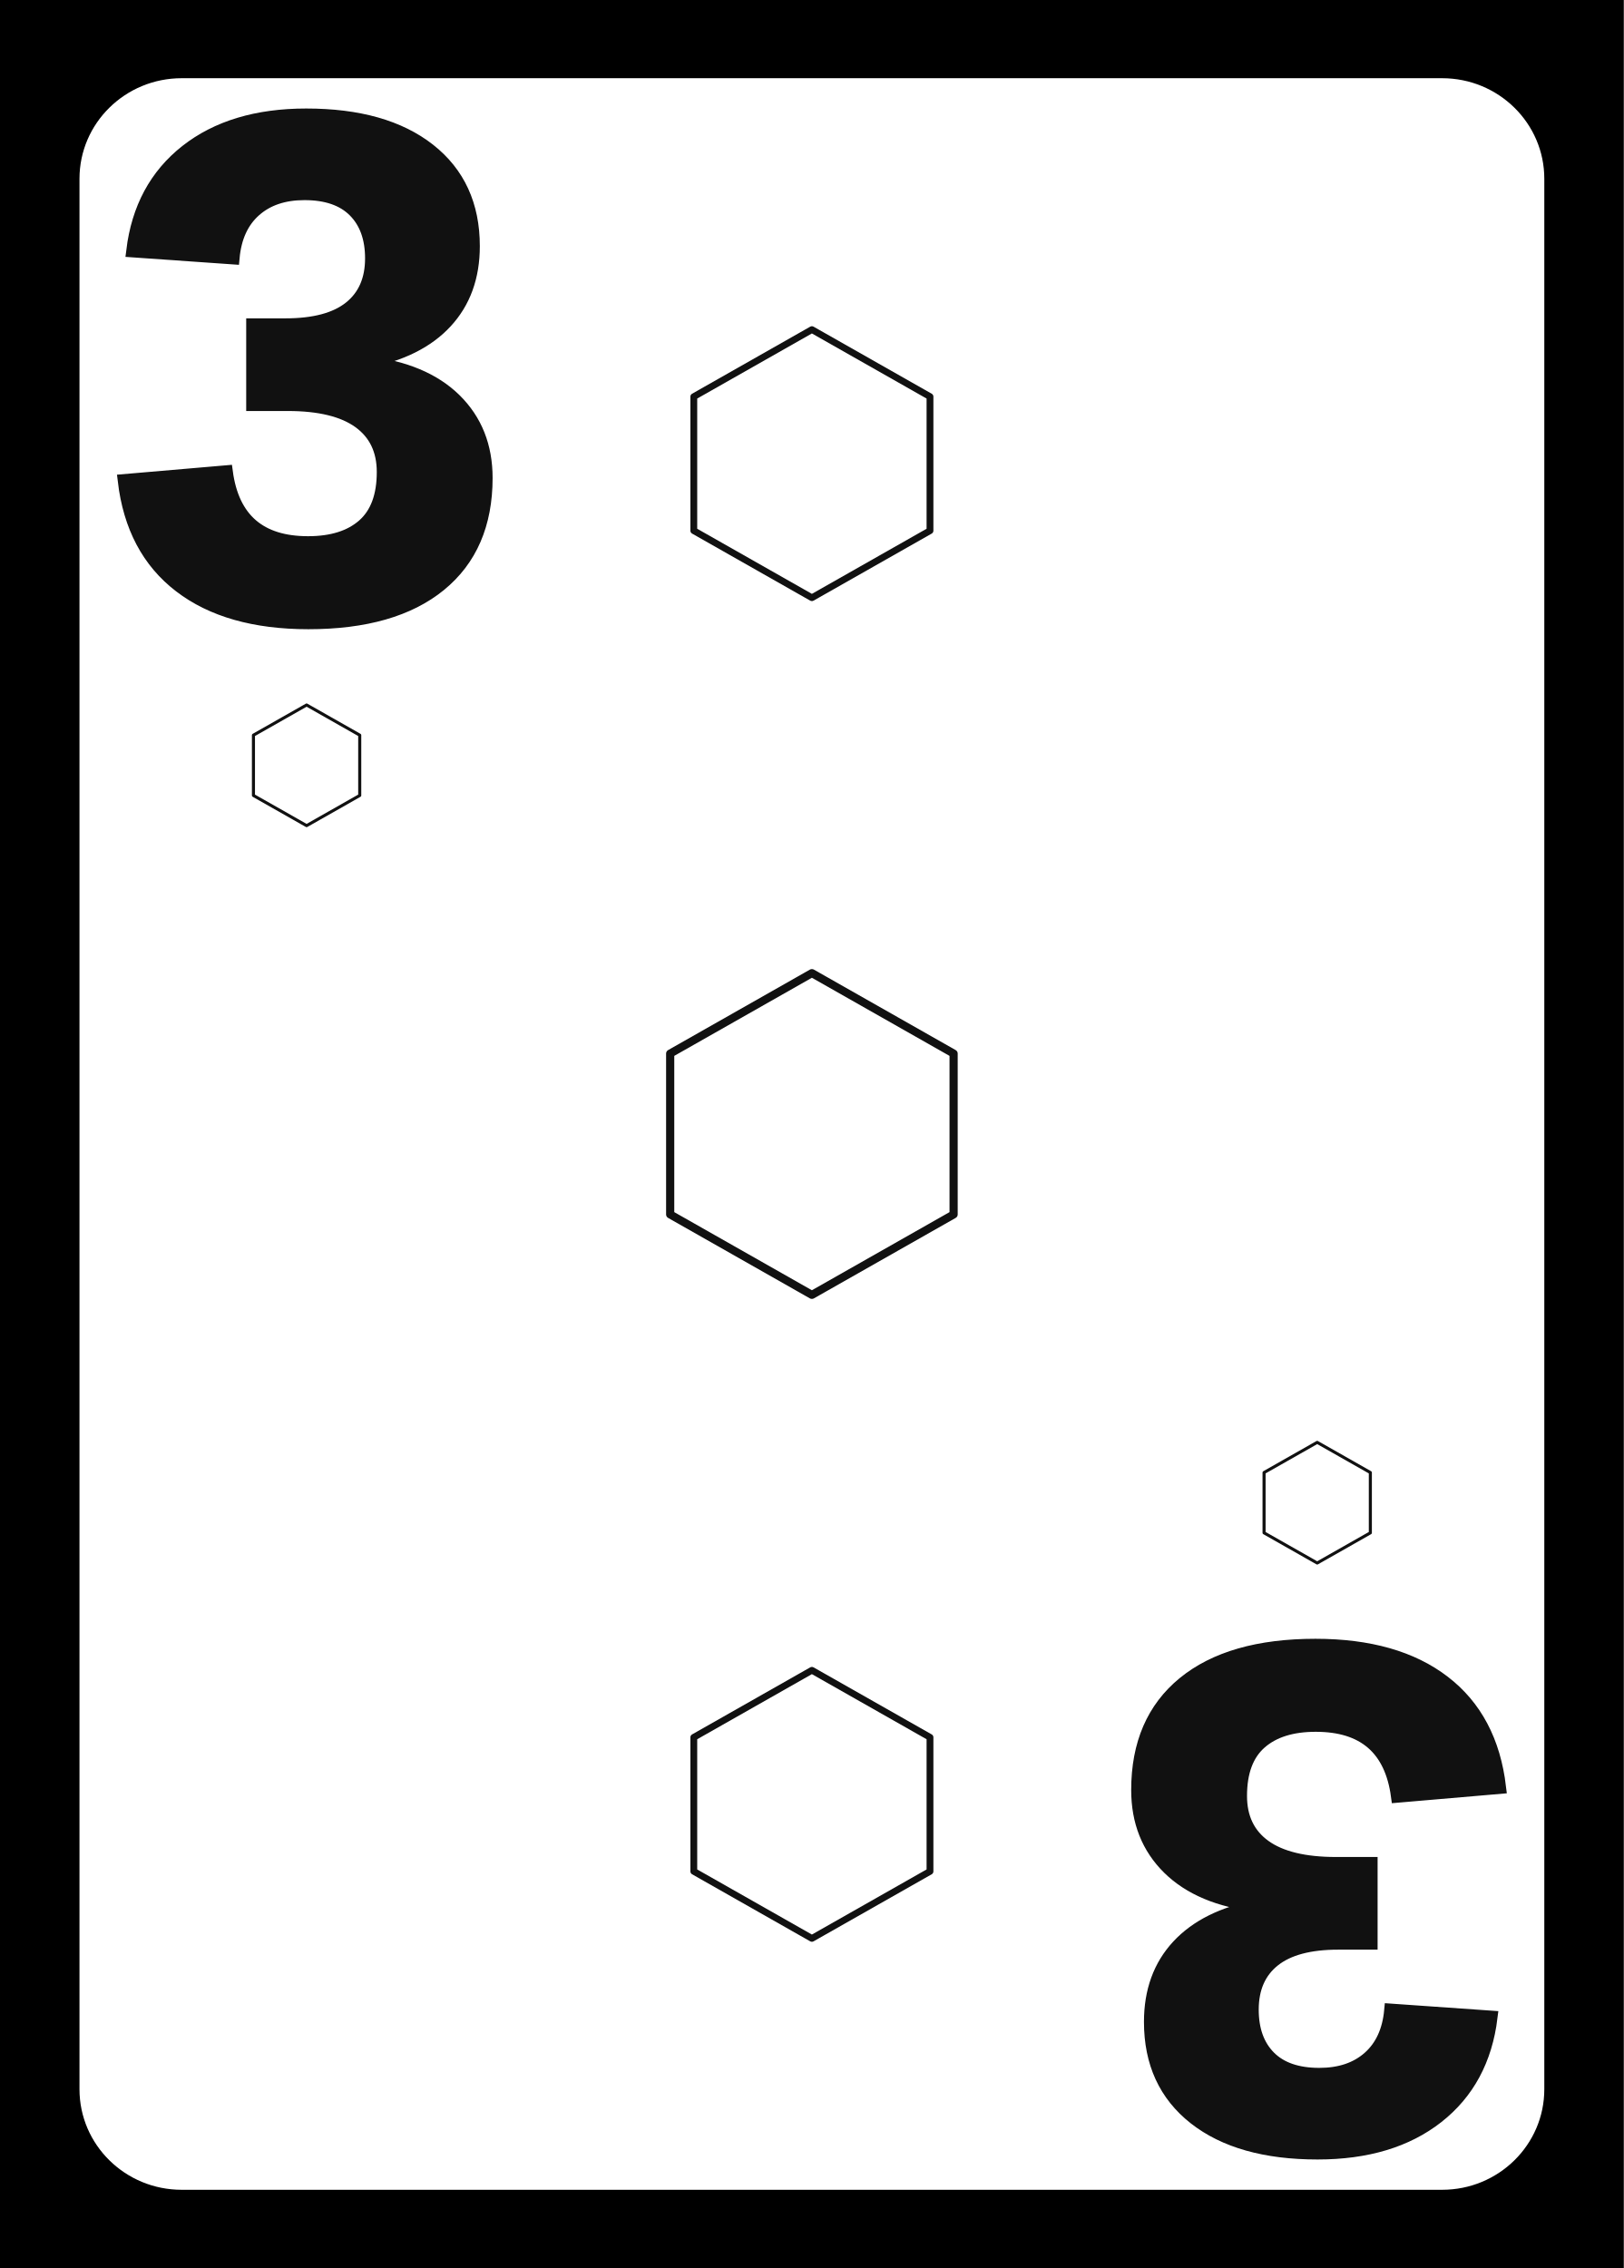
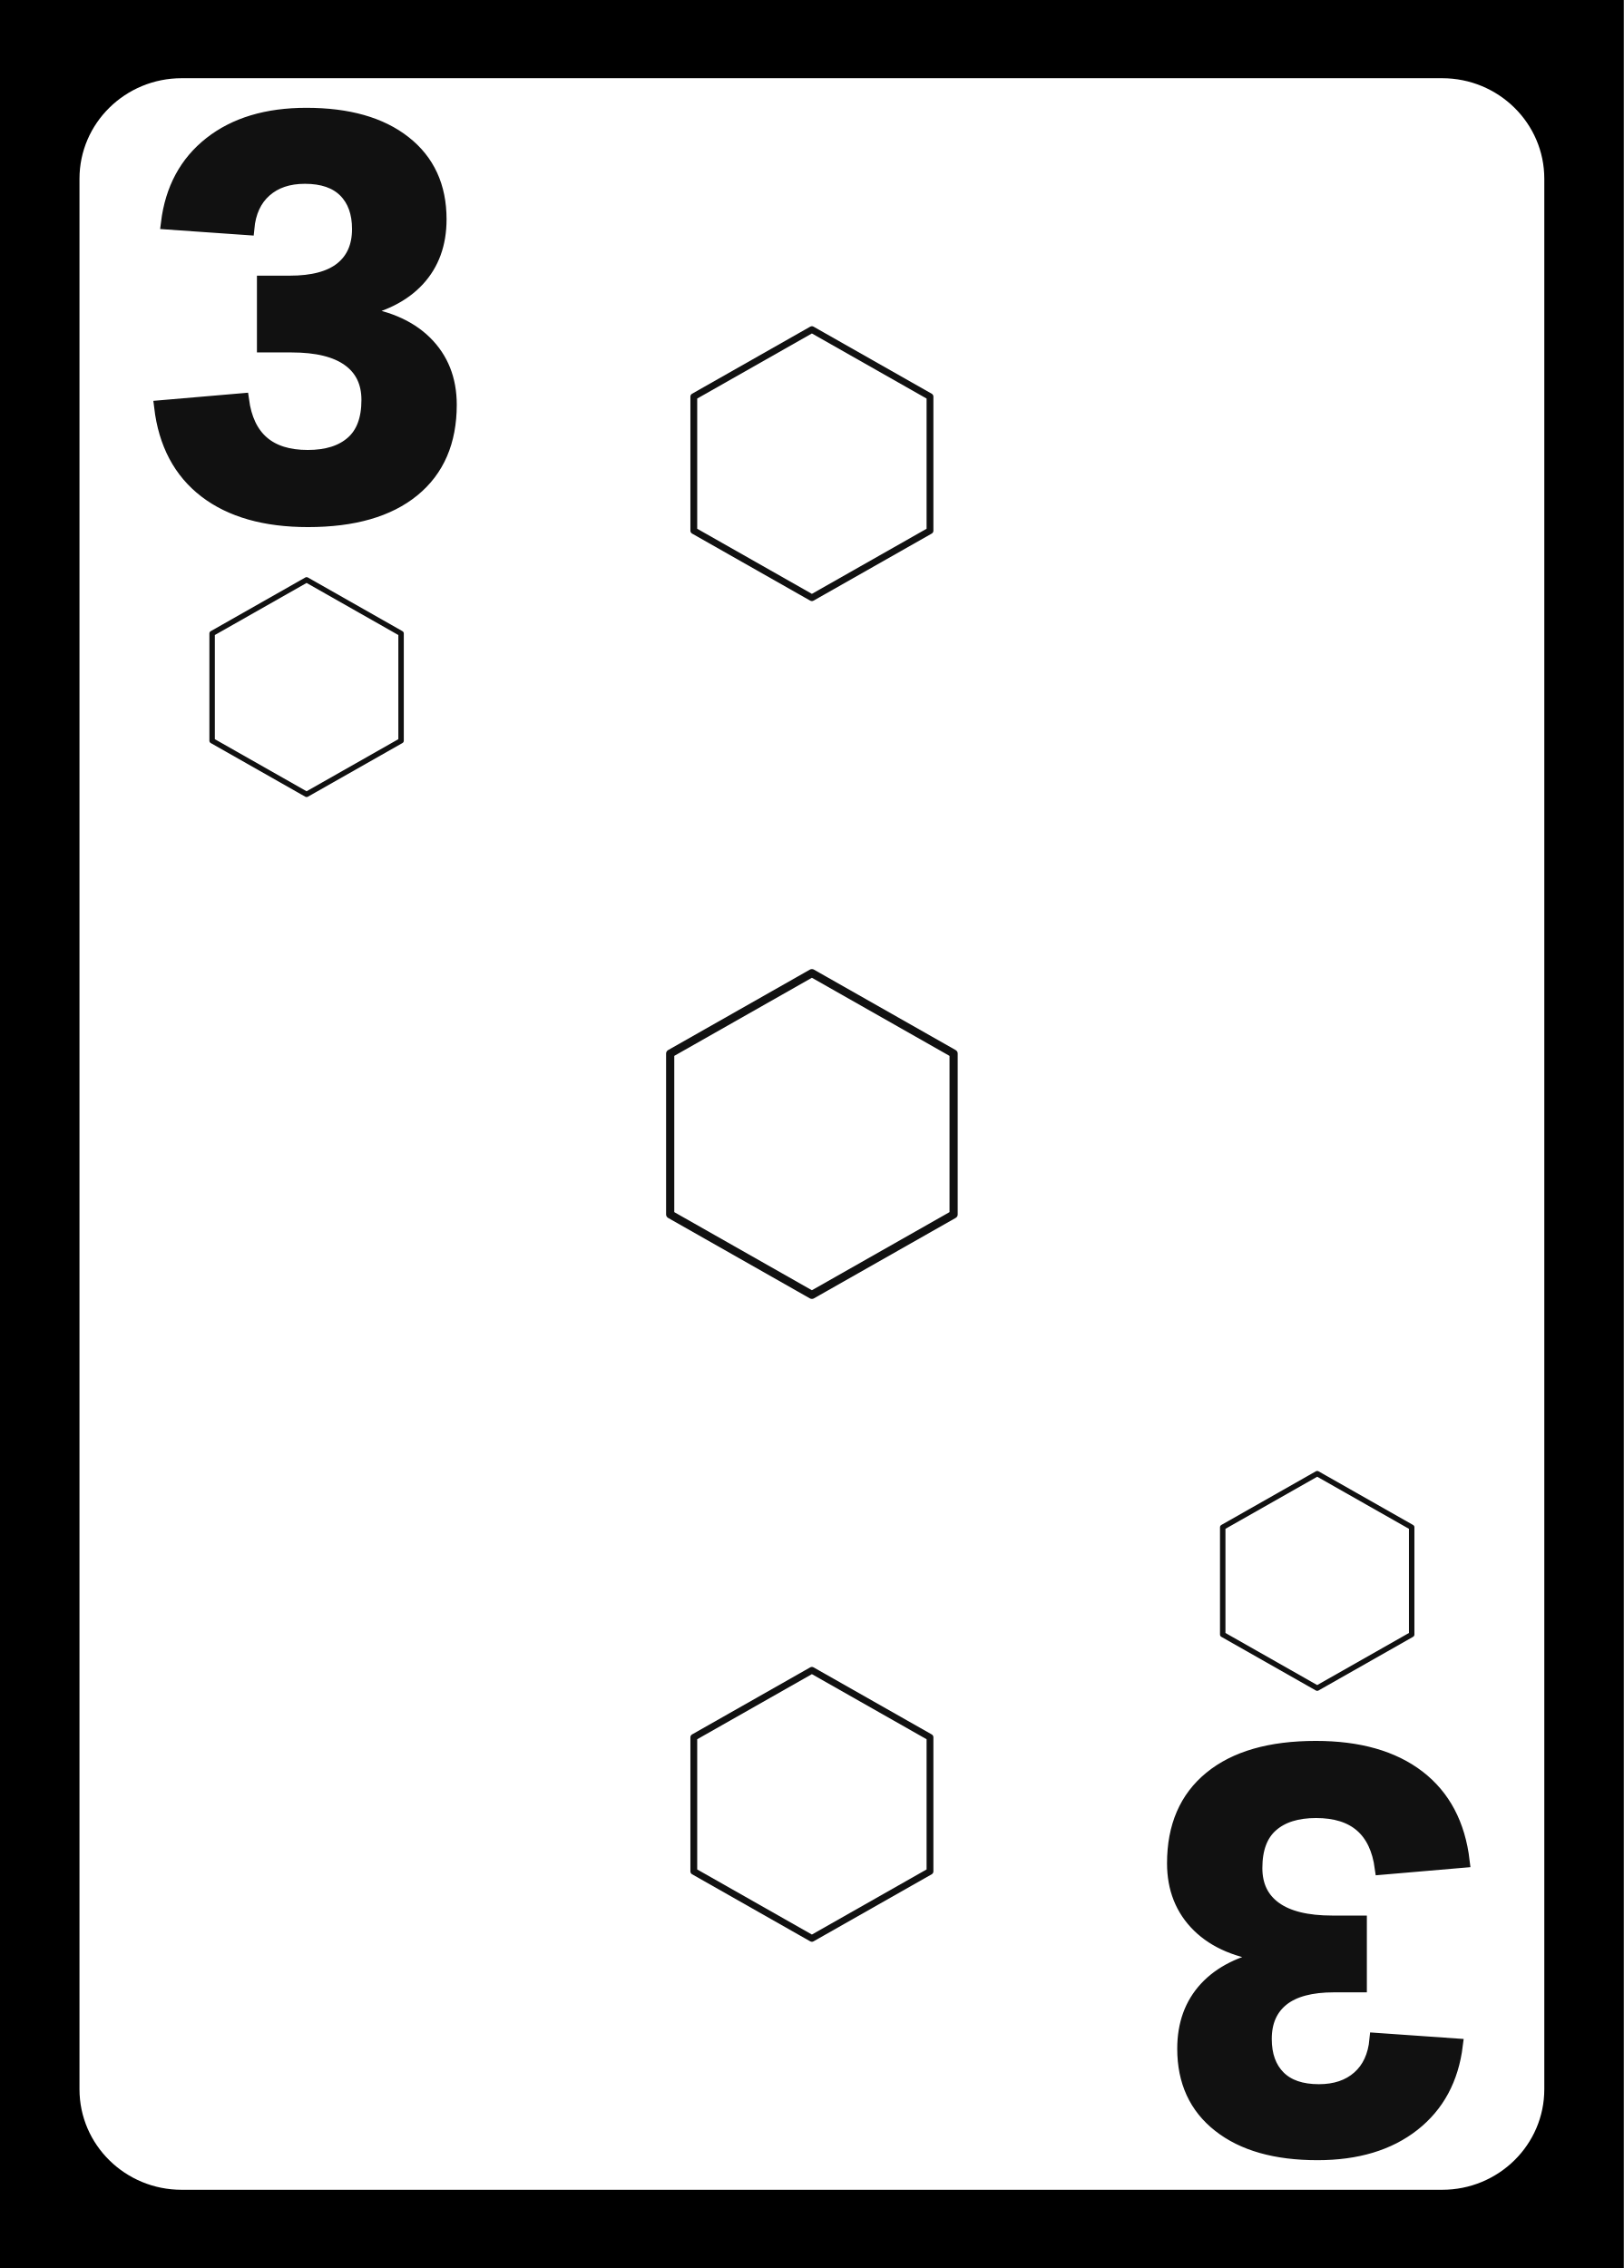
<svg xmlns="http://www.w3.org/2000/svg" width="63mm" height="88mm" viewBox="0 0 286 406" preserveAspectRatio="none" role="img" aria-labelledby="title">
  <rect width="286" height="406" fill="#000" />
  <rect x="14" y="14" width="258" height="378" rx="18" fill="white" />
  <rect x="14" y="14" width="258" height="378" rx="18" fill="#111" fill-opacity="0" />
-   <text x="19" y="110" font-family="Arial,Helvetica,sans-serif" font-size="128" font-weight="700" fill="#111" stroke="#111" stroke-width="2.4" paint-order="stroke fill">3</text>
+   <text x="26" y="92" font-family="Arial,Helvetica,sans-serif" font-size="102.4" font-weight="700" fill="#111" stroke="#111" stroke-width="2.4" paint-order="stroke fill">3</text>
  <g class="corner-suit-icon">
-     <g transform="translate(54 137) rotate(0) scale(0.18)">
+     <g transform="translate(54 123) rotate(0) scale(0.32)">
      <path d="M0 -60L52 -30L52 30L0 60L-52 30L-52 -30Z" fill="#fff" stroke="#111" stroke-width="3" stroke-linejoin="round" />
    </g>
  </g>
  <g transform="translate(286 406) rotate(180)">
-     <text x="19" y="110" font-family="Arial,Helvetica,sans-serif" font-size="128" font-weight="700" fill="#111" stroke="#111" stroke-width="2.4" paint-order="stroke fill">3</text>
+     <text x="26" y="92" font-family="Arial,Helvetica,sans-serif" font-size="102.4" font-weight="700" fill="#111" stroke="#111" stroke-width="2.4" paint-order="stroke fill">3</text>
    <g class="corner-suit-icon">
-       <g transform="translate(54 137) rotate(0) scale(0.18)">
+       <g transform="translate(54 123) rotate(0) scale(0.32)">
        <path d="M0 -60L52 -30L52 30L0 60L-52 30L-52 -30Z" fill="#fff" stroke="#111" stroke-width="3" stroke-linejoin="round" />
      </g>
    </g>
  </g>
  <g transform="translate(143 83) rotate(0) scale(0.4)">
    <path d="M0 -60L52 -30L52 30L0 60L-52 30L-52 -30Z" fill="#fff" stroke="#111" stroke-width="3" stroke-linejoin="round" />
  </g>
  <g transform="translate(143 323) rotate(180) scale(0.4)">
    <path d="M0 -60L52 -30L52 30L0 60L-52 30L-52 -30Z" fill="#fff" stroke="#111" stroke-width="3" stroke-linejoin="round" />
  </g>
  <g transform="translate(143 203) rotate(0) scale(0.48)">
    <path d="M0 -60L52 -30L52 30L0 60L-52 30L-52 -30Z" fill="#fff" stroke="#111" stroke-width="3" stroke-linejoin="round" />
  </g>
</svg>
